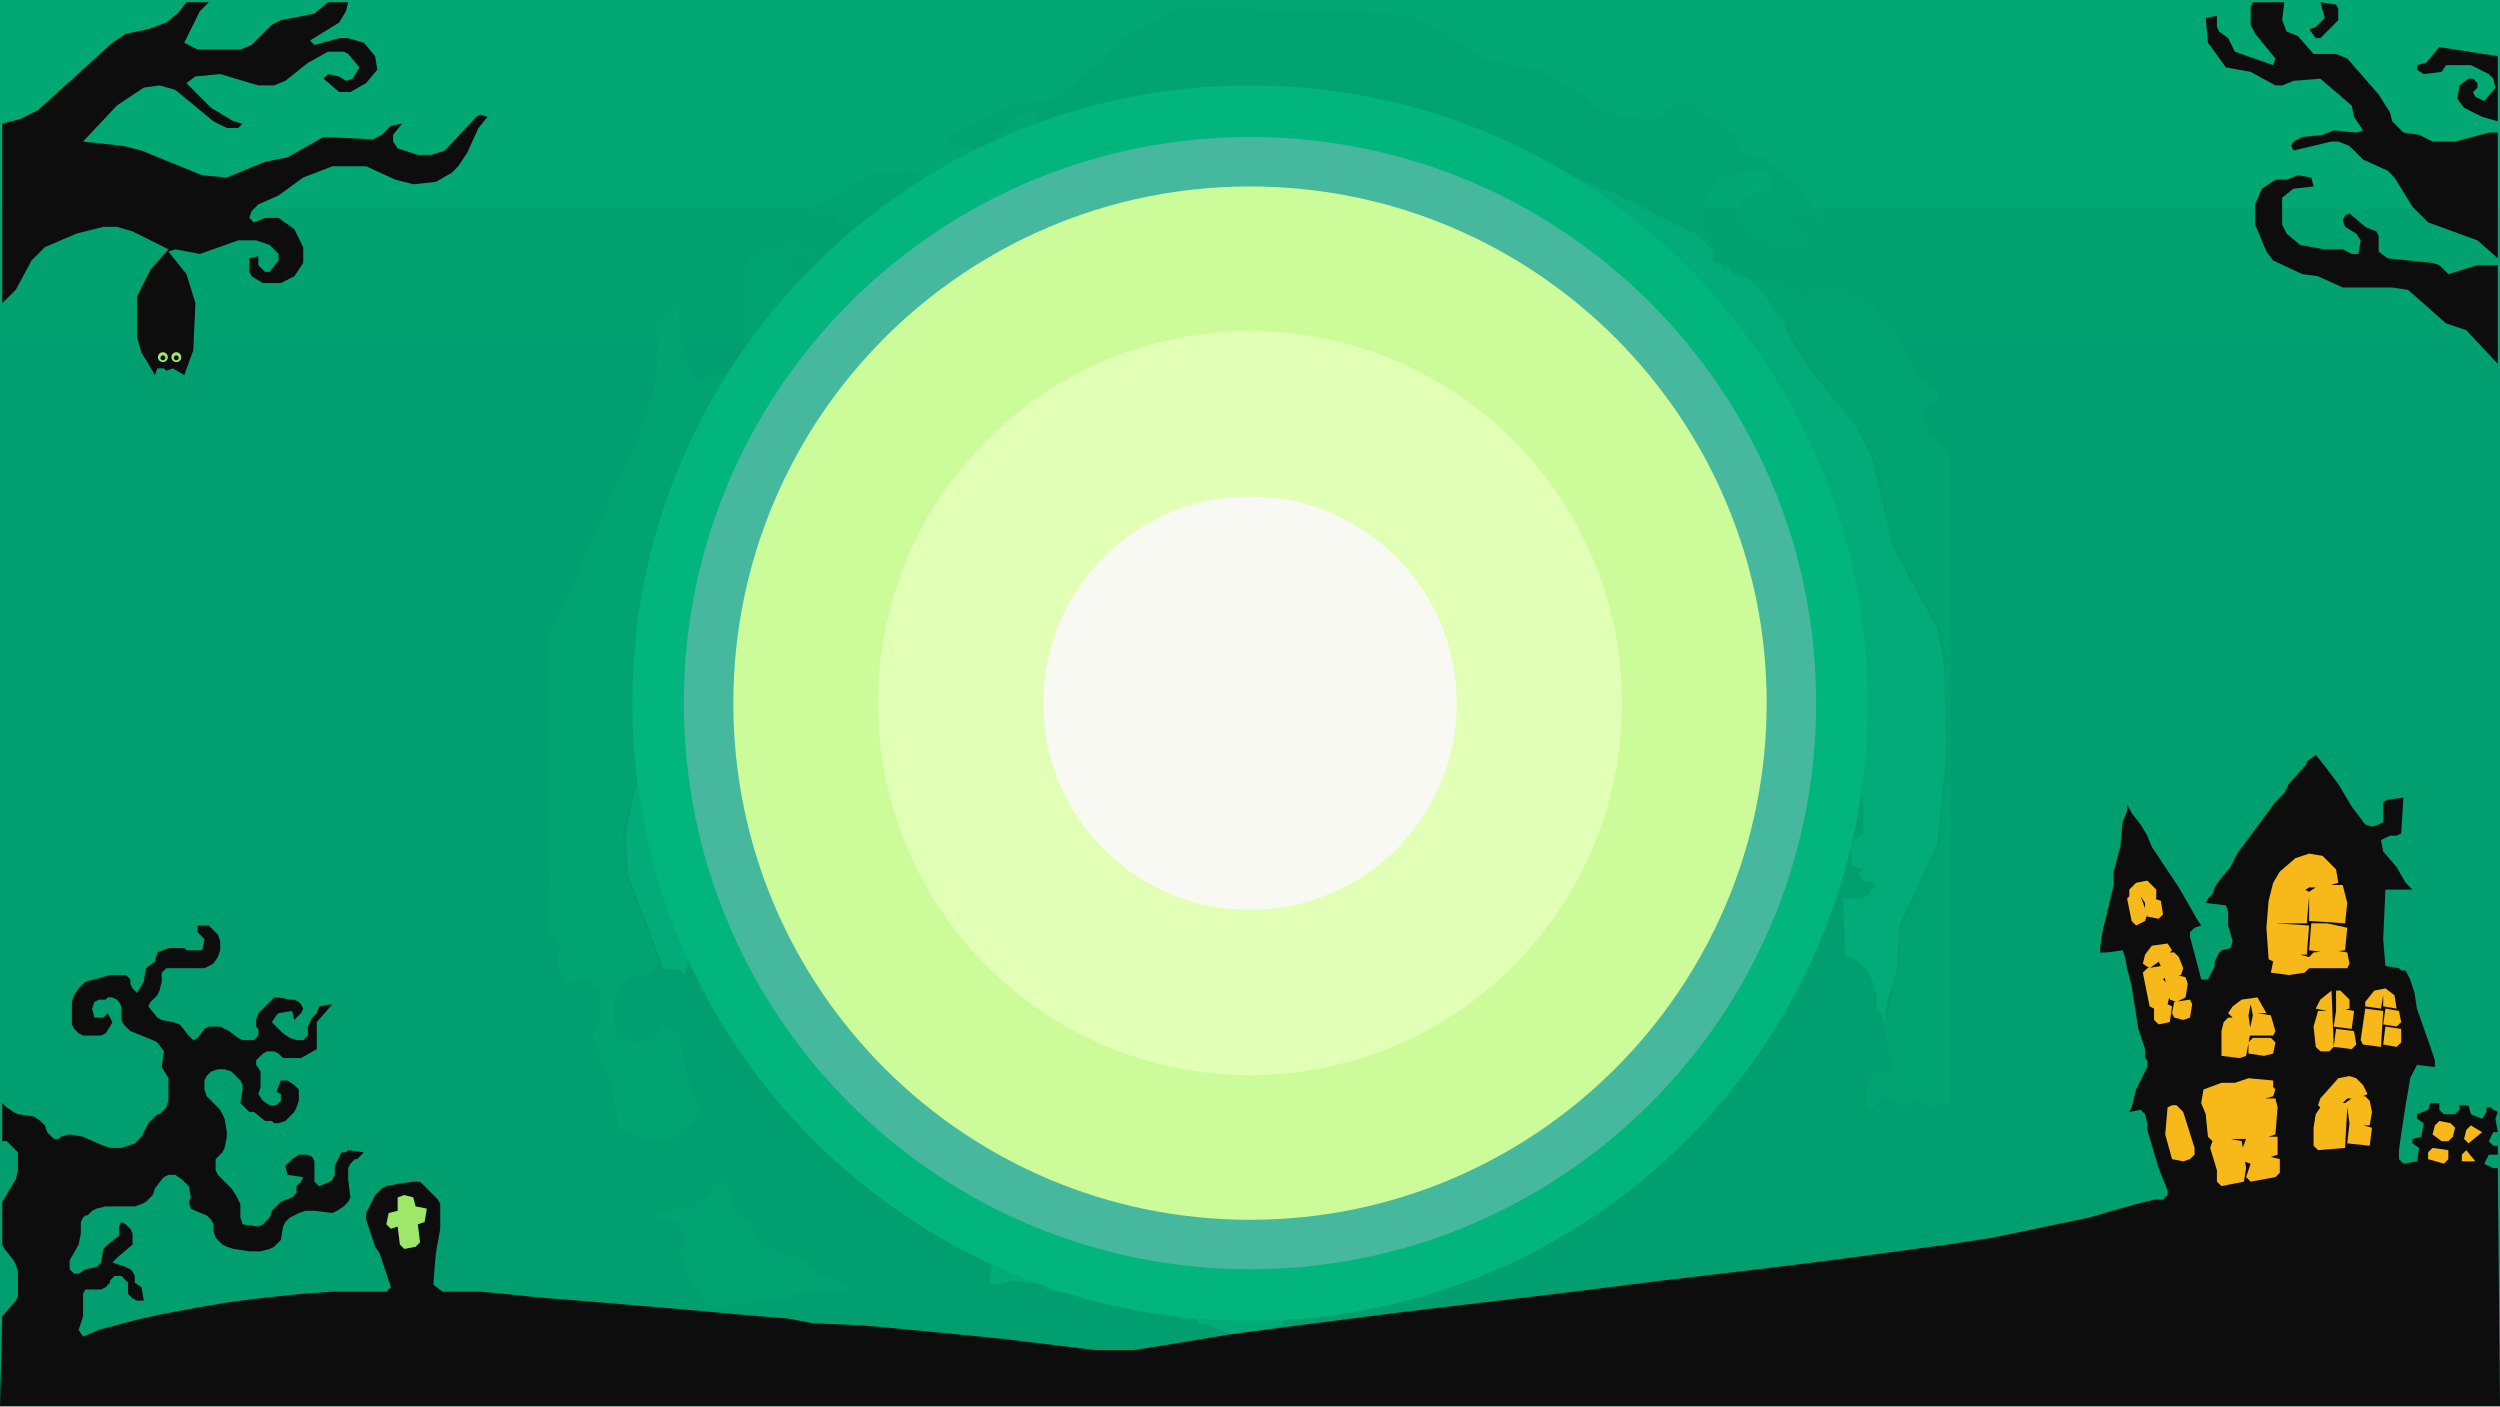
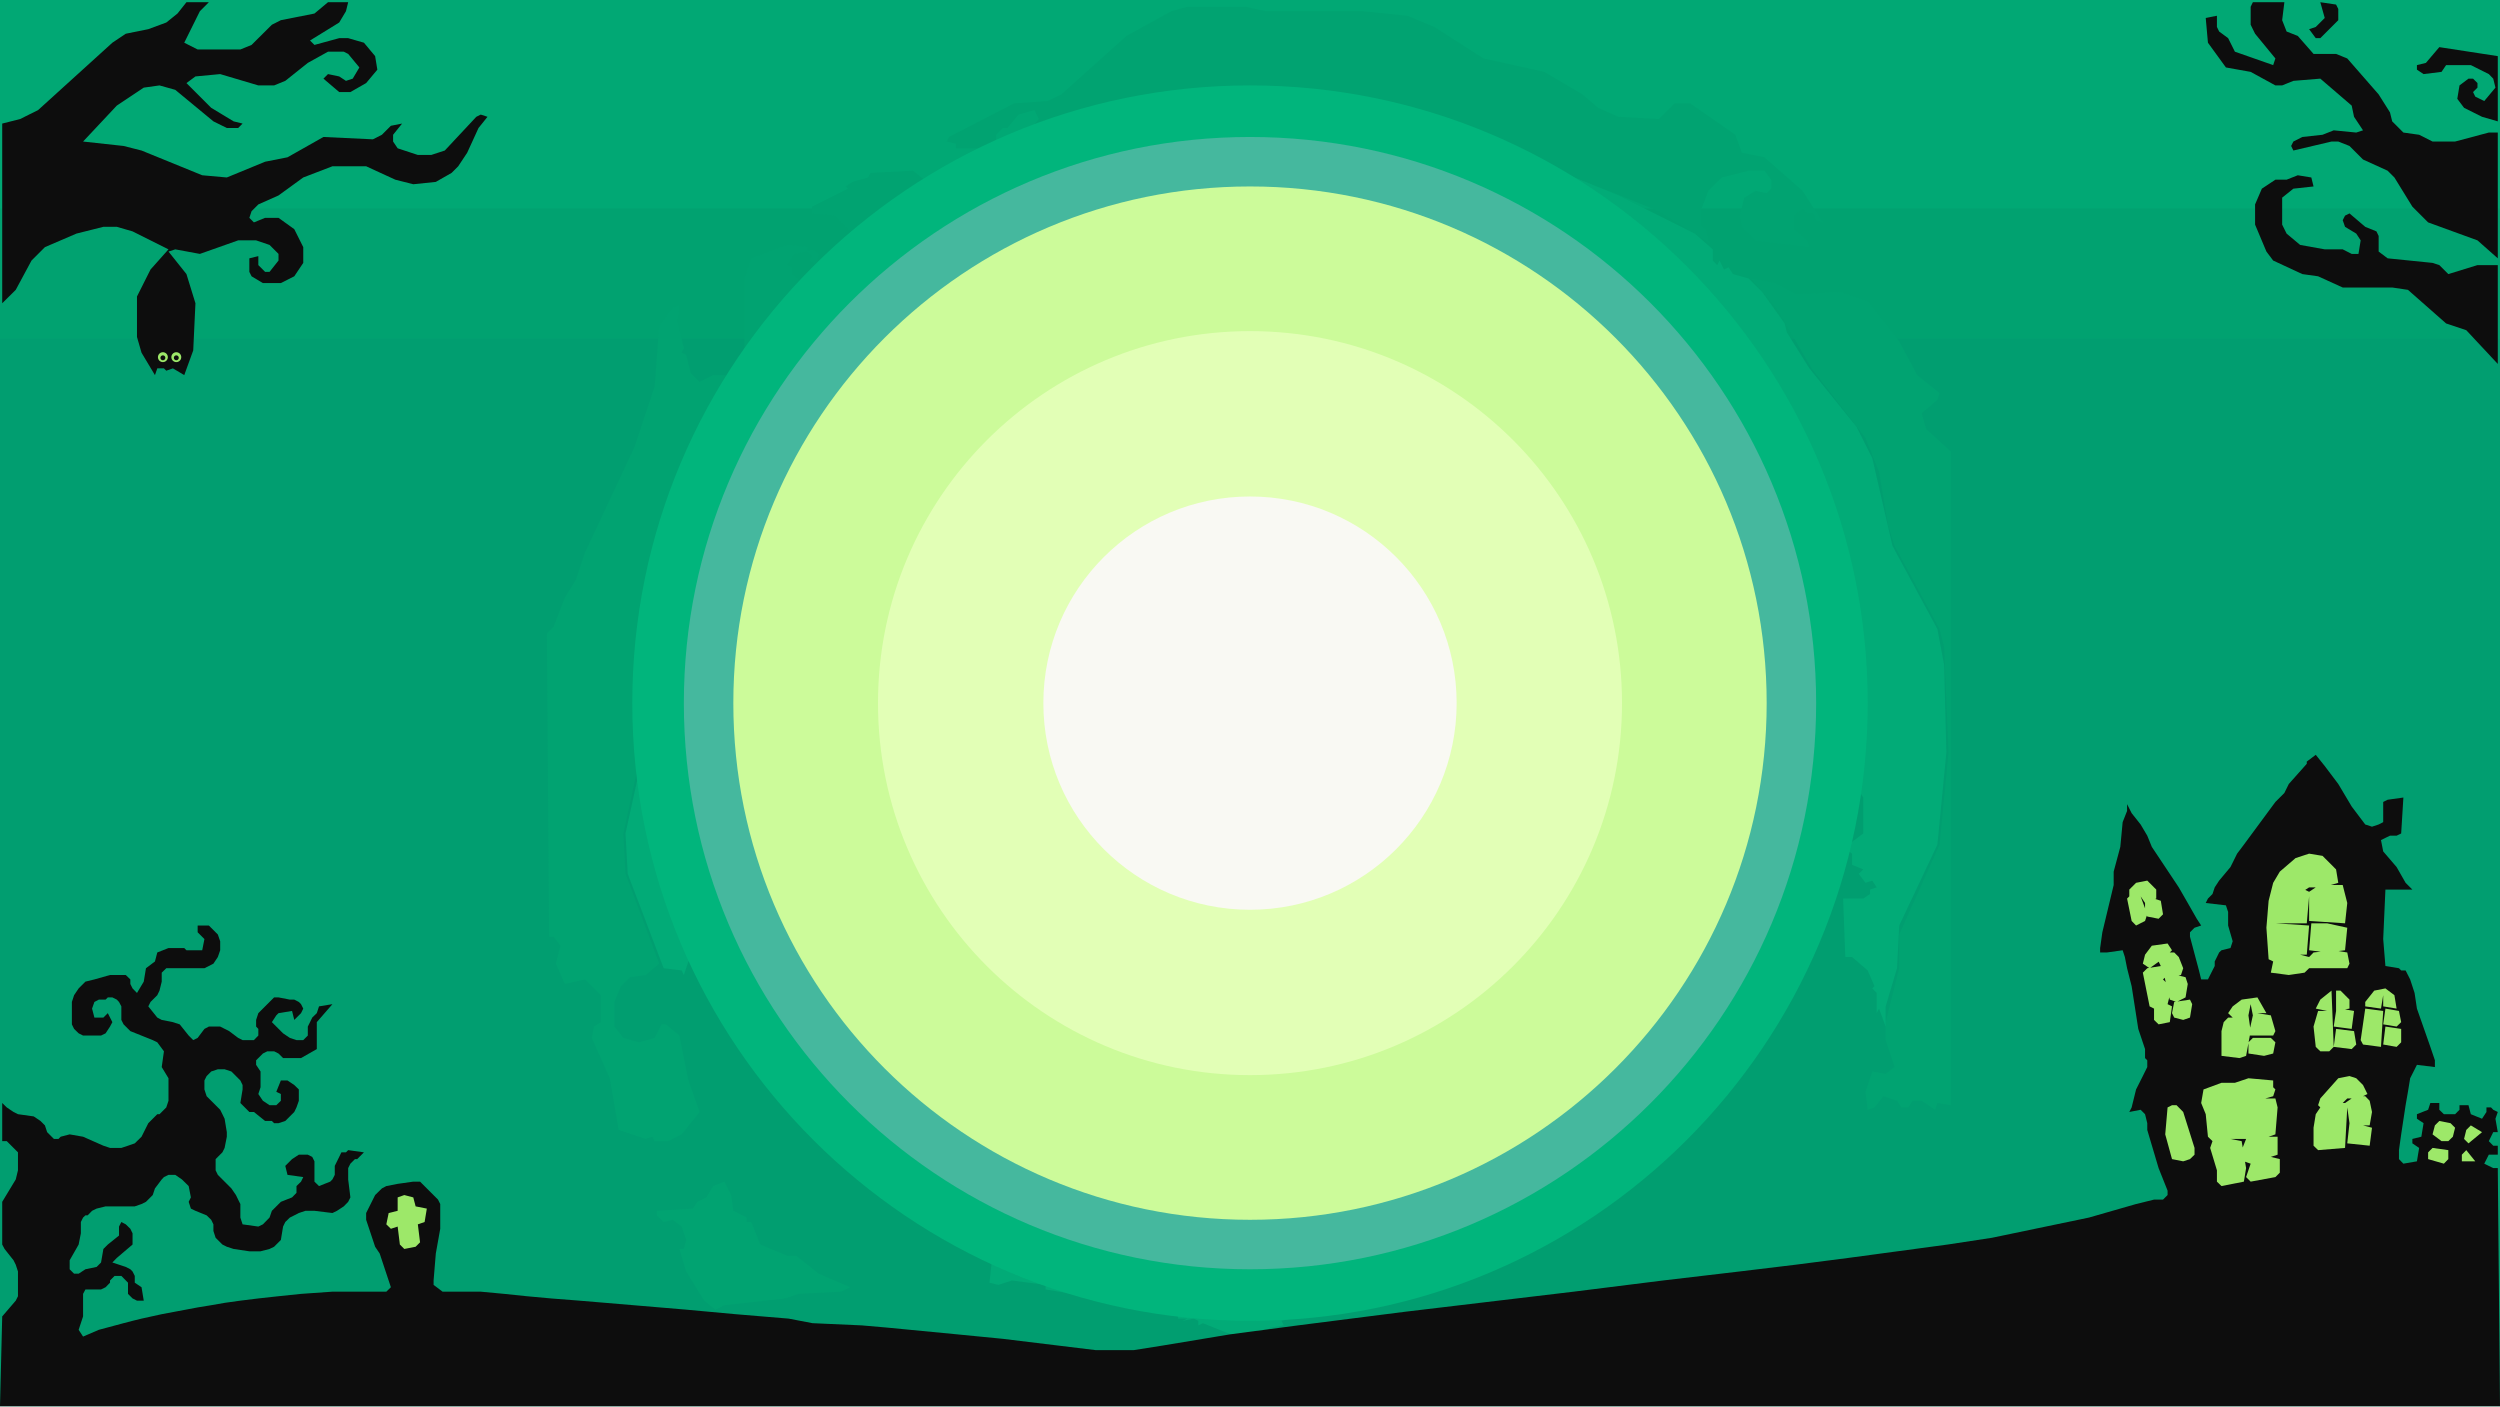
<svg xmlns="http://www.w3.org/2000/svg" viewBox="0 0 1920 1080" preserveAspectRatio="xMidYMid slice">
  <rect width="1920" height="1080" fill="#019E70" />
  <rect x="0" y="0" width="1920" height="260" fill="#01A371" opacity="0.8" />
  <rect x="0" y="0" width="1920" height="160" fill="#02AB77" opacity="0.6" />
  <path d="M 504.5,929.9 L 504.5,933.4 L 509.7,938.5 L 516.6,936.8 L 523.5,942.0 L 527.0,952.3 L 525.2,959.2 L 521.8,959.2 L 527.0,976.5 L 540.8,998.9 L 549.4,1005.8 L 556.3,1002.4 L 602.9,997.2 L 613.2,993.7 L 646.0,992.0 L 652.9,988.6 L 628.8,978.2 L 611.5,964.4 L 604.6,964.4 L 583.9,955.8 L 577.0,938.5 L 573.5,938.5 L 573.5,935.1 L 563.2,929.9 L 561.5,917.8 L 556.3,907.5 L 547.7,910.9 L 542.5,919.6 L 535.6,923.0 L 532.1,928.2 Z M 1344.7,213.9 L 1365.4,238.1 L 1391.3,282.9 L 1432.7,336.4 L 1443.1,362.3 L 1450.0,403.7 L 1455.1,419.2 L 1489.6,483.1 L 1493.1,496.9 L 1496.5,578.0 L 1489.6,648.7 L 1458.6,717.7 L 1458.6,743.6 L 1448.2,785.0 L 1448.2,798.8 L 1455.1,819.5 L 1448.2,824.7 L 1437.9,822.9 L 1432.7,838.5 L 1434.4,852.3 L 1439.6,850.5 L 1446.5,841.9 L 1456.9,845.4 L 1460.3,850.5 L 1465.5,850.5 L 1468.9,845.4 L 1475.8,845.4 L 1486.2,852.3 L 1487.9,847.1 L 1498.3,848.8 L 1498.3,346.8 L 1479.3,329.5 L 1475.8,317.4 L 1487.9,307.1 L 1489.6,301.9 L 1472.4,288.1 L 1458.6,262.2 L 1434.4,231.2 L 1413.7,224.3 L 1379.2,226.0 L 1363.7,217.4 Z M 1384.4,146.6 L 1355.1,120.8 L 1337.8,117.3 L 1332.7,103.5 L 1298.1,79.4 L 1286.1,79.4 L 1274.0,91.4 L 1242.9,89.7 L 1227.4,82.8 L 1215.3,72.5 L 1186.0,55.2 L 1139.4,44.9 L 1101.5,20.7 L 1080.8,12.1 L 1046.3,8.6 L 972.1,8.6 L 956.5,5.2 L 911.7,5.2 L 899.6,8.6 L 865.1,27.6 L 815.1,72.5 L 804.7,77.6 L 778.8,79.4 L 728.8,105.2 L 727.1,108.7 L 734.0,110.4 L 734.0,113.9 L 756.4,113.9 L 765.0,108.7 L 765.0,103.5 L 770.2,98.3 L 773.7,98.3 L 782.3,88.0 L 794.4,84.5 L 797.8,91.4 L 789.2,101.8 L 784.0,119.0 L 780.6,119.0 L 766.8,138.0 L 747.8,144.9 L 734.0,144.9 L 718.5,138.0 L 709.8,138.0 L 701.2,131.1 L 668.4,132.8 L 666.7,136.3 L 654.6,139.7 L 649.5,143.2 L 651.2,144.9 L 623.6,158.7 L 623.6,163.9 L 640.8,165.6 L 654.6,179.4 L 652.9,181.2 L 658.1,191.5 L 656.4,203.6 L 647.7,215.7 L 637.4,220.8 L 620.1,220.8 L 608.1,210.5 L 608.1,205.3 L 604.6,203.6 L 609.8,195.0 L 620.1,193.2 L 623.6,196.7 L 621.9,200.1 L 627.0,203.6 L 628.8,195.0 L 623.6,191.5 L 620.1,193.2 L 620.1,189.8 L 604.6,188.1 L 577.0,198.4 L 571.8,213.9 L 571.8,274.3 L 566.6,281.2 L 568.4,284.7 L 561.5,291.6 L 558.0,288.1 L 547.7,288.1 L 537.3,293.3 L 530.4,286.4 L 527.0,272.6 L 523.5,270.9 L 525.2,267.4 L 520.1,246.7 L 521.8,234.6 L 516.6,236.4 L 506.3,250.2 L 502.8,296.7 L 487.3,343.3 L 449.3,424.4 L 442.4,445.1 L 433.8,458.9 L 425.2,481.3 L 420.0,486.5 L 421.7,719.4 L 425.2,719.4 L 430.4,726.3 L 426.9,740.1 L 433.8,755.7 L 449.3,752.2 L 461.4,764.3 L 461.4,785.0 L 456.2,788.4 L 454.5,797.1 L 468.3,828.1 L 475.2,867.8 L 495.9,874.7 L 501.1,873.0 L 502.8,876.4 L 513.2,876.4 L 523.5,871.2 L 537.3,854.0 L 528.7,829.8 L 521.8,795.3 L 511.4,786.7 L 508.0,786.7 L 502.8,797.1 L 490.7,800.5 L 478.7,797.1 L 471.8,788.4 L 471.8,769.5 L 476.9,757.4 L 483.8,750.5 L 495.9,748.8 L 506.3,740.1 L 480.4,671.1 L 478.7,640.1 L 490.7,584.9 L 494.2,534.8 L 508.0,479.6 L 518.3,410.6 L 527.0,384.7 L 528.7,369.2 L 542.5,331.2 L 570.1,293.3 L 659.8,213.9 L 689.1,193.2 L 778.8,141.5 L 804.7,132.8 L 822.0,122.5 L 878.9,98.3 L 927.2,82.8 L 980.7,72.5 L 1015.2,74.2 L 1039.4,81.1 L 1077.3,98.3 L 1136.0,107.0 L 1155.0,112.1 L 1179.1,124.2 L 1274.0,162.2 L 1315.4,188.1 L 1311.9,184.6 L 1310.2,176.0 L 1306.8,174.2 L 1306.8,160.4 L 1311.9,146.6 L 1322.3,136.3 L 1343.0,131.1 L 1355.1,131.1 L 1360.3,138.0 L 1360.3,144.9 L 1356.8,148.4 L 1348.2,146.6 L 1339.6,151.8 L 1336.1,165.6 L 1337.8,174.2 L 1348.2,184.6 L 1389.6,189.8 L 1387.9,184.6 L 1377.5,176.0 L 1377.5,165.6 L 1384.4,160.4 L 1387.9,163.9 L 1393.0,163.9 L 1394.8,169.1 L 1399.9,170.8 Z" fill="#01A371" />
  <path d="M 1006.6,74.2 L 966.9,75.9 L 927.2,84.5 L 878.9,100.1 L 822.0,124.2 L 804.7,134.6 L 778.8,143.2 L 766.8,151.8 L 746.1,160.4 L 673.6,205.3 L 571.8,293.3 L 544.2,331.2 L 530.4,369.2 L 528.7,384.7 L 523.5,395.1 L 516.6,445.1 L 495.9,534.8 L 492.5,584.9 L 480.4,640.1 L 482.1,671.1 L 509.7,743.6 L 523.5,745.3 L 525.2,748.8 L 528.7,738.4 L 537.3,733.2 L 535.6,726.3 L 542.5,721.2 L 558.0,721.2 L 559.7,724.6 L 566.6,722.9 L 566.6,726.3 L 568.4,721.2 L 556.3,678.0 L 551.1,626.3 L 551.1,562.4 L 554.6,524.5 L 561.5,502.0 L 561.5,493.4 L 583.9,427.9 L 597.7,400.3 L 609.8,384.7 L 611.5,377.8 L 625.3,357.1 L 649.5,329.5 L 663.3,319.2 L 670.2,320.9 L 668.4,334.7 L 627.0,395.1 L 613.2,426.1 L 604.6,438.2 L 604.6,443.4 L 592.5,469.3 L 585.6,503.8 L 582.2,508.9 L 582.2,522.7 L 578.7,522.7 L 580.4,586.6 L 587.3,622.8 L 592.5,633.2 L 594.2,624.5 L 597.7,621.1 L 597.7,612.5 L 604.6,605.6 L 611.5,609.0 L 616.7,626.3 L 616.7,647.0 L 623.6,693.5 L 627.0,698.7 L 633.9,731.5 L 640.8,745.3 L 640.8,752.2 L 647.7,762.6 L 652.9,762.6 L 654.6,776.4 L 661.5,772.9 L 666.7,766.0 L 677.1,767.7 L 680.5,772.9 L 666.7,788.4 L 670.2,802.2 L 666.7,809.1 L 668.4,805.7 L 682.2,828.1 L 682.2,836.7 L 684.0,831.6 L 687.4,836.7 L 684.0,840.2 L 689.1,838.5 L 720.2,879.9 L 739.2,897.1 L 735.7,898.8 L 740.9,898.8 L 749.5,904.0 L 751.2,910.9 L 758.1,912.7 L 763.3,923.0 L 765.0,919.6 L 773.7,928.2 L 797.8,942.0 L 796.1,945.4 L 799.6,948.9 L 804.7,947.2 L 827.2,966.1 L 828.9,973.0 L 822.0,981.7 L 803.0,981.7 L 782.3,976.5 L 777.1,969.6 L 761.6,969.6 L 759.9,985.1 L 766.8,986.8 L 777.1,983.4 L 803.0,986.8 L 803.0,990.3 L 823.7,993.7 L 835.8,992.0 L 861.7,998.9 L 865.1,997.2 L 868.6,1000.6 L 887.5,1004.1 L 887.5,1007.5 L 892.7,1005.8 L 904.8,1009.3 L 904.8,1012.7 L 911.7,1012.7 L 908.2,1014.4 L 916.9,1012.7 L 920.3,1014.4 L 920.3,1017.9 L 923.8,1016.2 L 958.3,1030.0 L 968.6,1026.5 L 975.5,1019.6 L 985.9,1017.9 L 984.2,1014.4 L 998.0,1011.0 L 1001.4,1005.8 L 1037.6,990.3 L 1044.5,983.4 L 1054.9,981.7 L 1056.6,978.2 L 1060.1,979.9 L 1067.0,974.8 L 1068.7,976.5 L 1073.9,973.0 L 1073.9,969.6 L 1080.8,969.6 L 1099.7,962.7 L 1101.5,959.2 L 1113.5,957.5 L 1141.2,943.7 L 1144.6,945.4 L 1151.5,940.3 L 1155.0,942.0 L 1156.7,938.5 L 1172.2,936.8 L 1182.6,929.9 L 1199.8,928.2 L 1205.0,923.0 L 1210.2,924.7 L 1210.2,921.3 L 1213.6,923.0 L 1224.0,917.8 L 1225.7,912.7 L 1234.3,907.5 L 1236.0,904.0 L 1229.1,886.8 L 1229.1,874.7 L 1222.2,862.6 L 1224.0,857.4 L 1213.6,859.2 L 1210.2,855.7 L 1213.6,840.2 L 1218.8,835.0 L 1217.1,831.6 L 1220.5,819.5 L 1224.0,816.0 L 1224.0,809.1 L 1218.8,800.5 L 1218.8,790.2 L 1215.3,785.0 L 1217.1,776.4 L 1211.9,771.2 L 1211.9,760.8 L 1208.4,757.4 L 1208.4,738.4 L 1205.0,735.0 L 1189.5,735.0 L 1189.5,719.4 L 1192.9,714.2 L 1191.2,703.9 L 1194.6,703.9 L 1192.9,698.7 L 1198.1,684.9 L 1201.5,662.5 L 1199.8,655.6 L 1203.3,638.3 L 1208.4,628.0 L 1208.4,617.6 L 1213.6,612.5 L 1227.4,626.3 L 1225.7,629.7 L 1230.9,638.3 L 1232.6,636.6 L 1236.0,648.7 L 1242.9,655.6 L 1246.4,665.9 L 1260.2,683.2 L 1260.2,688.4 L 1265.4,691.8 L 1263.6,695.3 L 1268.8,695.3 L 1267.1,698.7 L 1274.0,703.9 L 1270.5,705.6 L 1275.7,707.3 L 1272.3,709.1 L 1272.3,716.0 L 1267.1,719.4 L 1268.8,728.1 L 1272.3,729.8 L 1272.3,741.9 L 1277.4,738.4 L 1280.9,729.8 L 1289.5,721.2 L 1286.1,703.9 L 1280.9,697.0 L 1270.5,695.3 L 1275.7,679.7 L 1280.9,676.3 L 1280.9,671.1 L 1284.3,671.1 L 1293.0,653.9 L 1299.9,648.7 L 1301.6,641.8 L 1317.1,624.5 L 1320.6,615.9 L 1325.8,614.2 L 1329.2,605.6 L 1334.4,602.1 L 1334.4,598.7 L 1349.9,579.7 L 1360.3,576.2 L 1367.2,579.7 L 1367.2,583.1 L 1370.6,584.9 L 1367.2,581.4 L 1367.2,552.1 L 1353.4,495.1 L 1355.1,488.2 L 1353.4,491.7 L 1346.5,469.3 L 1343.0,467.5 L 1337.8,441.7 L 1332.7,427.9 L 1329.2,426.1 L 1322.3,402.0 L 1315.4,391.6 L 1313.7,379.6 L 1308.5,377.8 L 1303.3,367.5 L 1287.8,351.9 L 1284.3,351.9 L 1274.0,345.0 L 1274.0,341.6 L 1261.9,336.4 L 1261.9,331.2 L 1258.5,333.0 L 1251.6,326.1 L 1236.0,317.4 L 1234.3,312.3 L 1220.5,301.9 L 1218.8,293.3 L 1224.0,288.1 L 1236.0,288.1 L 1251.6,293.3 L 1244.7,282.9 L 1237.8,279.5 L 1229.1,267.4 L 1222.2,267.4 L 1210.2,258.8 L 1192.9,251.9 L 1192.9,248.4 L 1184.3,248.4 L 1168.8,238.1 L 1153.2,234.6 L 1149.8,227.7 L 1142.9,229.5 L 1113.5,219.1 L 1111.8,213.9 L 1106.6,212.2 L 1108.4,217.4 L 1092.8,210.5 L 1068.7,207.0 L 1046.3,200.1 L 1013.5,196.7 L 1013.5,193.2 L 916.9,193.2 L 884.1,196.7 L 875.5,200.1 L 834.1,205.3 L 822.0,210.5 L 818.5,208.8 L 792.7,220.8 L 771.9,226.0 L 770.2,229.5 L 761.6,231.2 L 728.8,251.9 L 713.3,265.7 L 699.5,284.7 L 687.4,293.3 L 677.1,293.3 L 680.5,281.2 L 699.5,260.5 L 711.6,253.6 L 753.0,219.1 L 759.9,219.1 L 759.9,213.9 L 797.8,191.5 L 804.7,189.8 L 806.5,186.3 L 854.8,167.3 L 870.3,158.7 L 913.4,144.9 L 922.0,144.9 L 958.3,134.6 L 999.7,129.4 L 1039.4,131.1 L 1068.7,139.7 L 1087.7,150.1 L 1098.0,160.4 L 1096.3,165.6 L 1077.3,167.3 L 1025.6,153.5 L 963.5,153.5 L 939.3,158.7 L 930.7,163.9 L 934.1,165.6 L 930.7,167.3 L 958.3,170.8 L 987.6,167.3 L 1027.3,169.1 L 1020.4,170.8 L 1067.0,170.8 L 1115.3,181.2 L 1122.2,186.3 L 1125.6,184.6 L 1146.3,191.5 L 1149.8,195.0 L 1177.4,201.9 L 1170.5,193.2 L 1146.3,177.7 L 1151.5,170.8 L 1170.5,172.5 L 1194.6,184.6 L 1224.0,207.0 L 1248.1,220.8 L 1311.9,269.1 L 1343.0,301.9 L 1375.8,358.8 L 1375.8,364.0 L 1389.6,395.1 L 1394.8,419.2 L 1403.4,436.5 L 1406.8,455.5 L 1417.2,479.6 L 1424.1,510.7 L 1422.4,548.6 L 1413.7,560.7 L 1410.3,545.2 L 1405.1,536.5 L 1401.7,510.7 L 1398.2,508.9 L 1396.5,490.0 L 1379.2,455.5 L 1374.1,453.7 L 1386.1,495.1 L 1391.3,500.3 L 1396.5,522.7 L 1399.9,524.5 L 1399.9,538.3 L 1403.4,540.0 L 1401.7,557.3 L 1403.4,553.8 L 1405.1,578.0 L 1399.9,607.3 L 1401.7,610.7 L 1398.2,612.5 L 1398.2,617.6 L 1393.0,612.5 L 1394.8,615.9 L 1391.3,617.6 L 1394.8,619.4 L 1394.8,622.8 L 1398.2,619.4 L 1401.7,626.3 L 1405.1,626.3 L 1406.8,614.2 L 1412.0,607.3 L 1427.5,607.3 L 1431.0,612.5 L 1431.0,640.1 L 1417.2,650.4 L 1415.5,647.0 L 1417.2,652.1 L 1422.4,655.6 L 1422.4,664.2 L 1431.0,667.7 L 1427.5,671.1 L 1432.7,678.0 L 1437.9,676.3 L 1441.3,681.5 L 1436.2,683.2 L 1436.2,686.6 L 1431.0,690.1 L 1415.5,690.1 L 1417.2,735.0 L 1422.4,735.0 L 1434.4,745.3 L 1439.6,757.4 L 1437.9,759.1 L 1441.3,762.6 L 1441.3,778.1 L 1443.1,774.6 L 1448.2,788.4 L 1448.2,772.9 L 1456.9,743.6 L 1458.6,710.8 L 1487.9,648.7 L 1494.8,578.0 L 1493.1,510.7 L 1487.9,483.1 L 1453.4,419.2 L 1437.9,351.9 L 1425.8,327.8 L 1389.6,282.9 L 1372.3,255.3 L 1370.6,248.4 L 1353.4,224.3 L 1343.0,213.9 L 1330.9,210.5 L 1327.5,205.3 L 1324.0,207.0 L 1320.6,200.1 L 1318.8,203.6 L 1315.4,200.1 L 1315.4,191.5 L 1301.6,179.4 L 1242.9,150.1 L 1144.6,110.4 L 1077.3,100.1 L 1039.4,82.8 Z" fill="#02AB77" />
  <circle cx="960.0" cy="540.0" r="474.4" fill="#01B57C" />
  <circle cx="960.0" cy="540.0" r="434.8" fill="#45B89E" />
  <circle cx="960.0" cy="540.0" r="396.8" fill="#CCFB9A" />
  <circle cx="960.0" cy="540.0" r="285.7" fill="#E2FFB6" />
  <circle cx="960.0" cy="540.0" r="158.7" fill="#F9F9F3" />
  <path d="M 1771.6,584.9 L 1771.6,586.6 L 1757.8,602.1 L 1754.4,609.0 L 1747.5,615.9 L 1723.3,648.7 L 1718.1,655.6 L 1713.0,665.9 L 1704.3,676.3 L 1700.9,681.5 L 1699.2,686.6 L 1695.7,690.1 L 1694.0,693.5 L 1709.5,695.3 L 1711.2,700.4 L 1711.2,710.8 L 1714.7,722.9 L 1713.0,728.1 L 1706.1,729.8 L 1704.3,731.5 L 1702.6,735.0 L 1700.9,738.4 L 1700.9,741.9 L 1697.4,748.8 L 1695.7,752.2 L 1690.5,752.2 L 1688.8,745.3 L 1681.9,719.4 L 1681.9,716.0 L 1685.4,712.5 L 1690.5,710.8 L 1687.1,705.6 L 1680.2,693.5 L 1673.3,681.5 L 1652.6,650.4 L 1649.1,641.8 L 1644.0,633.2 L 1637.1,624.5 L 1633.6,617.6 L 1633.6,622.8 L 1630.2,631.4 L 1628.4,650.4 L 1623.3,669.4 L 1623.3,679.7 L 1614.6,716.0 L 1612.9,728.1 L 1612.9,731.5 L 1618.1,731.5 L 1630.2,729.8 L 1631.9,735.0 L 1633.6,743.6 L 1637.1,757.4 L 1642.2,790.2 L 1647.4,805.7 L 1647.4,812.6 L 1649.1,814.3 L 1649.1,819.5 L 1645.7,826.4 L 1640.5,836.7 L 1637.1,850.5 L 1635.3,854.0 L 1644.0,852.3 L 1647.4,855.7 L 1649.1,862.6 L 1649.1,867.8 L 1657.8,897.1 L 1664.7,914.4 L 1664.7,917.8 L 1661.2,921.3 L 1654.3,921.3 L 1647.4,923.0 L 1640.5,924.7 L 1604.3,935.1 L 1529.9,950.6 L 1495.8,955.8 L 1419.4,966.1 L 1379.0,971.3 L 1335.9,976.5 L 1277.3,983.4 L 1208.6,992.0 L 1078.5,1007.5 L 996.8,1017.9 L 944.6,1024.8 L 892.8,1033.4 L 870.7,1036.9 L 841.5,1036.9 L 770.0,1028.2 L 735.3,1024.8 L 681.4,1019.6 L 661.9,1017.9 L 624.0,1016.2 L 605.7,1012.7 L 564.9,1009.3 L 526.9,1005.8 L 506.7,1004.1 L 465.2,1000.6 L 444.9,998.9 L 423.2,997.2 L 404.6,995.5 L 387.3,993.7 L 369.2,992.0 L 339.9,992.0 L 333.0,986.8 L 333.0,983.4 L 334.7,962.7 L 338.1,943.7 L 338.1,924.7 L 336.4,921.3 L 322.6,907.5 L 317.4,907.5 L 305.4,909.2 L 296.7,910.9 L 293.3,912.7 L 288.1,917.8 L 281.2,931.6 L 281.2,936.8 L 288.1,957.5 L 291.6,962.7 L 300.2,988.6 L 296.7,992.0 L 255.3,992.0 L 231.2,993.7 L 213.9,995.5 L 198.4,997.2 L 184.6,998.9 L 172.5,1000.6 L 162.2,1002.4 L 151.8,1004.1 L 124.2,1009.3 L 108.7,1012.7 L 101.8,1014.4 L 94.9,1016.2 L 75.9,1021.3 L 63.8,1026.5 L 60.4,1021.3 L 63.8,1011.0 L 63.8,993.7 L 65.6,990.3 L 77.6,990.3 L 81.1,988.6 L 84.5,985.1 L 84.5,983.4 L 88.0,979.9 L 93.2,979.9 L 98.3,985.1 L 98.3,993.7 L 101.8,997.2 L 105.2,998.9 L 110.4,998.9 L 108.7,988.6 L 103.5,985.1 L 103.5,979.9 L 101.8,976.5 L 100.1,974.8 L 96.6,973.0 L 86.3,969.6 L 89.7,966.1 L 101.8,955.8 L 101.8,947.2 L 100.1,943.7 L 96.6,940.3 L 93.2,938.5 L 91.4,942.0 L 91.4,948.9 L 82.8,955.8 L 79.4,959.2 L 77.6,969.6 L 74.2,973.0 L 65.6,974.8 L 60.4,978.2 L 56.9,978.2 L 53.5,974.8 L 53.5,967.9 L 60.4,955.8 L 62.1,947.2 L 62.1,938.5 L 63.8,935.1 L 65.6,933.4 L 67.3,933.4 L 70.7,929.9 L 74.2,928.2 L 81.1,926.5 L 103.5,926.5 L 108.7,924.7 L 112.1,923.0 L 117.3,917.8 L 119.0,912.7 L 124.2,905.8 L 125.9,904.0 L 129.4,902.3 L 134.6,902.3 L 139.7,905.8 L 144.9,910.9 L 146.6,919.6 L 144.9,923.0 L 146.6,928.2 L 150.1,929.9 L 158.7,933.4 L 162.2,936.8 L 163.9,940.3 L 163.9,945.4 L 165.6,950.6 L 170.8,955.8 L 174.2,957.5 L 179.4,959.2 L 191.5,961.0 L 195.0,961.0 L 200.1,961.0 L 207.0,959.2 L 210.5,957.5 L 215.7,952.3 L 217.4,942.0 L 219.1,938.5 L 222.6,935.1 L 226.0,933.4 L 229.5,931.6 L 234.6,929.9 L 241.5,929.9 L 255.3,931.6 L 258.8,929.9 L 264.0,926.5 L 267.4,923.0 L 269.1,919.6 L 267.4,905.8 L 267.4,897.1 L 269.1,893.7 L 272.6,890.2 L 274.3,890.2 L 279.5,885.0 L 267.4,883.3 L 265.7,885.0 L 262.2,885.0 L 260.5,888.5 L 257.1,895.4 L 257.1,902.3 L 255.3,905.8 L 253.6,907.5 L 245.0,910.9 L 241.5,907.5 L 241.5,891.9 L 239.8,888.5 L 236.4,886.8 L 229.5,886.8 L 224.3,890.2 L 219.1,895.4 L 220.8,902.3 L 232.9,904.0 L 231.2,907.5 L 227.7,910.9 L 227.7,916.1 L 224.3,919.6 L 215.7,923.0 L 208.8,929.9 L 207.0,935.1 L 201.9,940.3 L 198.4,942.0 L 186.3,940.3 L 184.6,935.1 L 184.6,924.7 L 182.9,921.3 L 181.2,917.8 L 177.7,912.7 L 167.3,902.3 L 165.6,898.8 L 165.6,890.2 L 170.8,885.0 L 172.5,881.6 L 174.2,873.0 L 174.2,869.5 L 172.5,859.2 L 170.8,855.7 L 169.1,852.3 L 158.7,841.9 L 157.0,836.7 L 157.0,829.8 L 158.7,826.4 L 162.2,822.9 L 167.3,821.2 L 172.5,821.2 L 177.7,822.9 L 184.6,829.8 L 186.3,833.3 L 186.3,836.7 L 184.6,847.1 L 191.5,854.0 L 195.0,854.0 L 203.6,860.9 L 208.8,860.9 L 210.5,862.6 L 213.9,862.6 L 219.1,860.9 L 226.0,854.0 L 227.7,850.5 L 229.5,845.4 L 229.5,836.7 L 226.0,833.3 L 220.8,829.8 L 215.7,829.8 L 212.2,838.5 L 215.7,840.2 L 215.7,845.4 L 212.2,848.8 L 207.0,848.8 L 201.9,845.4 L 198.4,840.2 L 200.1,835.0 L 200.1,822.9 L 196.7,817.8 L 196.7,814.3 L 201.9,809.1 L 205.3,807.4 L 210.5,807.4 L 213.9,809.1 L 217.4,812.6 L 227.7,812.6 L 231.2,812.6 L 243.3,805.7 L 243.3,785.0 L 255.3,771.2 L 245.0,772.9 L 243.3,778.1 L 239.8,781.5 L 238.1,785.0 L 236.4,788.4 L 236.4,795.3 L 232.9,798.8 L 227.7,798.8 L 222.6,797.1 L 217.4,793.6 L 208.8,785.0 L 212.2,779.8 L 213.9,778.1 L 224.3,776.4 L 226.0,783.3 L 231.2,778.1 L 232.9,774.6 L 231.2,771.2 L 229.5,769.5 L 226.0,767.7 L 222.6,767.7 L 213.9,766.0 L 210.5,766.0 L 198.4,778.1 L 196.7,783.3 L 196.7,788.4 L 198.4,790.2 L 198.4,795.3 L 195.0,798.8 L 186.3,798.8 L 182.9,797.1 L 176.0,791.9 L 169.1,788.4 L 160.4,788.4 L 157.0,790.2 L 151.8,797.1 L 148.4,798.8 L 144.9,795.3 L 138.0,786.7 L 132.8,785.0 L 124.2,783.3 L 120.8,781.5 L 113.9,772.9 L 115.6,769.5 L 120.8,764.3 L 122.5,760.8 L 124.2,753.9 L 124.2,747.0 L 127.7,743.6 L 157.0,743.6 L 163.9,740.1 L 167.3,735.0 L 169.1,729.8 L 169.1,722.9 L 167.3,717.7 L 160.4,710.8 L 151.8,710.8 L 151.8,716.0 L 157.0,721.2 L 155.3,729.8 L 143.2,729.8 L 141.5,728.1 L 129.4,728.1 L 120.8,731.5 L 119.0,738.4 L 112.1,743.6 L 110.4,753.9 L 105.2,762.6 L 101.8,759.1 L 100.1,755.7 L 100.1,752.2 L 96.6,748.8 L 84.5,748.8 L 72.5,752.2 L 65.6,753.9 L 60.4,759.1 L 56.9,764.3 L 55.2,769.5 L 55.2,786.7 L 56.9,790.2 L 60.4,793.6 L 63.8,795.3 L 77.6,795.3 L 81.1,793.6 L 84.5,788.4 L 86.3,785.0 L 82.8,778.1 L 79.4,781.5 L 72.5,781.5 L 70.7,774.6 L 72.5,769.5 L 75.9,767.7 L 81.1,767.7 L 82.8,766.0 L 86.3,766.0 L 89.7,767.7 L 91.4,769.5 L 93.2,772.9 L 93.2,783.3 L 94.9,786.7 L 100.1,791.9 L 117.3,798.8 L 120.8,800.5 L 125.9,807.4 L 124.2,819.5 L 129.4,828.1 L 129.4,845.4 L 127.7,850.5 L 122.5,855.7 L 120.8,855.7 L 113.9,862.6 L 108.7,873.0 L 103.5,878.1 L 98.3,879.9 L 93.2,881.6 L 84.5,881.6 L 79.4,879.9 L 63.8,873.0 L 53.5,871.2 L 46.6,873.0 L 44.9,874.7 L 41.4,874.7 L 36.2,869.5 L 34.5,864.3 L 31.1,860.9 L 25.9,857.4 L 13.8,855.7 L 10.4,854.0 L 5.2,850.5 L 1.7,847.1 L 1.7,876.4 L 5.2,876.4 L 13.8,885.0 L 13.8,898.8 L 12.1,905.8 L 1.7,923.0 L 1.7,955.8 L 3.5,959.2 L 10.4,967.9 L 12.1,971.3 L 13.8,976.5 L 13.8,995.5 L 12.1,998.9 L 1.7,1011.0 L 0.0,1080.0 L 1920.0,1080.0 L 1918.3,897.1 L 1914.8,897.1 L 1907.9,893.7 L 1911.4,886.8 L 1918.3,886.8 L 1918.3,879.9 L 1914.8,879.9 L 1911.4,876.4 L 1914.8,869.5 L 1918.3,869.5 L 1916.5,859.2 L 1918.3,854.0 L 1914.8,852.3 L 1913.1,850.5 L 1909.6,850.5 L 1909.6,854.0 L 1906.2,859.2 L 1897.6,855.7 L 1895.8,848.8 L 1888.9,848.8 L 1888.9,852.3 L 1885.5,855.7 L 1876.9,855.7 L 1873.4,852.3 L 1873.4,847.1 L 1866.5,847.1 L 1864.8,852.3 L 1856.2,855.7 L 1856.2,859.2 L 1861.3,862.6 L 1859.6,873.0 L 1852.7,874.7 L 1852.7,878.1 L 1857.9,881.6 L 1856.2,891.9 L 1845.8,893.7 L 1842.4,890.2 L 1842.4,883.3 L 1844.1,871.2 L 1847.5,848.8 L 1849.3,838.5 L 1851.0,828.1 L 1856.2,817.8 L 1870.0,819.5 L 1870.0,814.3 L 1866.5,804.0 L 1856.2,774.6 L 1854.4,762.6 L 1852.7,757.4 L 1851.0,752.2 L 1847.5,745.3 L 1844.1,745.3 L 1842.4,743.6 L 1832.0,741.9 L 1830.3,721.2 L 1832.0,683.2 L 1852.7,683.2 L 1847.5,678.0 L 1840.6,665.9 L 1830.3,653.9 L 1828.6,645.2 L 1832.0,643.5 L 1835.5,641.8 L 1840.6,641.8 L 1844.1,640.1 L 1845.8,612.5 L 1833.7,614.2 L 1830.3,615.9 L 1830.3,621.1 L 1830.3,631.4 L 1826.8,633.2 L 1821.7,634.9 L 1816.5,633.2 L 1811.3,626.3 L 1806.1,619.4 L 1795.8,602.1 L 1785.4,588.3 L 1778.5,579.7 Z" fill="#0D0D0D" />
  <path d="M 374.4,89.7 L 369.2,88.0 L 365.8,89.7 L 341.6,115.6 L 331.2,119.0 L 320.9,119.0 L 305.4,113.9 L 301.9,108.7 L 301.9,103.5 L 308.8,94.9 L 300.2,96.6 L 293.3,103.5 L 286.4,107.0 L 248.4,105.2 L 220.8,120.8 L 203.6,124.2 L 174.2,136.3 L 155.3,134.6 L 108.7,115.6 L 94.9,112.1 L 63.8,108.7 L 89.7,81.1 L 110.4,67.3 L 122.5,65.6 L 134.6,69.0 L 163.9,93.2 L 174.2,98.3 L 182.9,98.3 L 186.3,94.9 L 179.4,93.2 L 162.2,82.8 L 143.2,63.8 L 150.1,58.7 L 169.1,56.9 L 198.4,65.6 L 210.5,65.6 L 219.1,62.1 L 236.4,48.3 L 251.9,39.7 L 264.0,39.7 L 267.4,41.4 L 276.0,51.8 L 270.9,60.4 L 265.7,62.1 L 260.5,58.7 L 251.9,56.9 L 248.4,60.4 L 260.5,70.7 L 269.1,70.7 L 281.2,63.8 L 289.8,53.5 L 288.1,43.1 L 279.5,32.8 L 267.4,29.3 L 260.5,29.3 L 241.5,34.5 L 238.1,31.1 L 260.5,17.3 L 265.7,8.6 L 267.4,1.7 L 251.9,1.7 L 241.5,10.4 L 215.7,15.5 L 208.8,19.0 L 193.2,34.5 L 184.6,38.0 L 151.8,38.0 L 141.5,32.8 L 153.5,8.6 L 160.4,1.7 L 143.2,1.7 L 136.3,10.4 L 127.7,17.3 L 113.9,22.4 L 96.6,25.9 L 86.3,32.8 L 29.3,84.5 L 15.5,91.4 L 1.7,94.9 L 1.7,232.9 L 12.1,222.6 L 24.2,200.1 L 34.5,189.8 L 58.7,179.4 L 79.4,174.2 L 89.7,174.2 L 101.8,177.7 L 129.4,191.5 L 115.6,207.0 L 105.2,227.7 L 105.2,258.8 L 108.7,270.9 L 119.0,288.1 L 120.8,282.9 L 125.9,282.9 L 127.7,284.7 L 132.8,282.9 L 141.5,288.1 L 148.4,269.1 L 150.1,232.9 L 143.2,210.5 L 129.4,193.2 L 134.6,191.5 L 153.5,195.0 L 182.9,184.6 L 196.7,184.6 L 207.0,188.1 L 213.9,195.0 L 213.9,200.1 L 207.0,208.8 L 203.6,208.8 L 198.4,203.6 L 198.4,196.7 L 191.5,198.4 L 191.5,208.8 L 193.2,212.2 L 201.9,217.4 L 215.7,217.4 L 226.0,212.2 L 232.9,201.9 L 232.9,189.8 L 226.0,176.0 L 213.9,167.3 L 203.6,167.3 L 195.0,170.8 L 191.5,167.3 L 193.2,162.2 L 198.4,157.0 L 213.9,150.1 L 232.9,136.3 L 255.3,127.7 L 281.2,127.7 L 303.6,138.0 L 317.4,141.5 L 334.7,139.7 L 346.8,132.8 L 351.9,127.7 L 358.8,117.3 L 367.5,98.3 Z" fill="#0D0D0D" />
  <path d="M 1694.0,13.8 L 1695.7,32.8 L 1709.5,51.8 L 1728.5,55.2 L 1747.5,65.6 L 1752.7,65.6 L 1761.3,62.1 L 1782.0,60.4 L 1806.1,81.1 L 1807.9,89.7 L 1814.8,100.1 L 1809.6,101.8 L 1792.3,100.1 L 1783.7,103.5 L 1768.2,105.2 L 1761.3,108.7 L 1759.6,112.1 L 1761.3,115.6 L 1790.6,108.7 L 1795.8,108.7 L 1804.4,112.1 L 1814.8,122.5 L 1833.7,131.1 L 1838.9,136.3 L 1852.7,158.7 L 1864.8,170.8 L 1902.7,184.6 L 1918.3,198.4 L 1918.3,101.8 L 1911.4,101.8 L 1885.5,108.7 L 1868.2,108.7 L 1857.9,103.5 L 1845.8,101.8 L 1837.2,93.2 L 1835.5,86.3 L 1826.8,72.5 L 1802.7,44.9 L 1794.1,41.4 L 1776.8,41.4 L 1764.7,27.6 L 1756.1,24.2 L 1752.7,15.5 L 1754.4,1.7 L 1730.2,1.7 L 1728.5,5.2 L 1728.5,19.0 L 1731.9,25.9 L 1747.5,44.9 L 1745.8,50.0 L 1716.4,39.7 L 1711.2,29.3 L 1704.3,24.2 L 1702.6,20.7 L 1702.6,12.1 Z M 1737.1,144.9 L 1731.9,157.0 L 1731.9,172.5 L 1740.6,193.2 L 1745.8,200.1 L 1768.2,210.5 L 1780.3,212.2 L 1799.2,220.8 L 1837.2,220.8 L 1849.3,222.6 L 1878.6,248.4 L 1894.1,253.6 L 1918.3,279.5 L 1918.3,203.6 L 1902.7,203.6 L 1880.3,210.5 L 1873.4,203.6 L 1868.2,201.9 L 1833.7,198.4 L 1826.8,193.2 L 1826.8,181.2 L 1825.1,177.7 L 1816.5,174.2 L 1804.4,163.9 L 1801.0,165.6 L 1799.2,169.1 L 1801.0,174.2 L 1809.6,179.4 L 1813.0,184.6 L 1811.3,195.0 L 1806.1,195.0 L 1799.2,191.5 L 1785.4,191.5 L 1766.5,188.1 L 1756.1,179.4 L 1752.7,172.5 L 1752.7,151.8 L 1761.3,144.9 L 1776.8,143.2 L 1775.1,136.3 L 1764.7,134.6 L 1756.1,138.0 L 1747.5,138.0 Z M 1856.2,50.0 L 1856.2,53.5 L 1861.3,56.9 L 1875.1,55.2 L 1878.6,50.0 L 1897.6,50.0 L 1911.4,56.9 L 1914.8,60.4 L 1916.5,67.3 L 1907.9,77.6 L 1901.0,74.2 L 1899.3,70.7 L 1902.7,67.3 L 1902.7,63.8 L 1899.3,60.4 L 1895.8,60.4 L 1888.9,65.6 L 1887.2,75.9 L 1892.4,82.8 L 1906.2,89.7 L 1918.3,93.2 L 1918.3,43.1 L 1873.4,36.2 L 1863.1,48.3 Z M 1794.1,3.5 L 1782.0,1.7 L 1785.4,13.8 L 1778.5,20.7 L 1773.4,22.4 L 1778.5,29.3 L 1782.0,29.3 L 1795.8,15.5 L 1795.8,6.9 Z" fill="#0D0D0D" />
-   <path d="M 1890.7,886.8 L 1894.1,883.3 L 1901.0,891.9 L 1890.7,891.9 Z M 1864.8,885.0 L 1868.2,881.6 L 1880.3,883.3 L 1880.3,890.2 L 1876.9,893.7 L 1864.8,890.2 Z M 1897.6,864.3 L 1906.2,869.5 L 1895.8,878.1 L 1892.4,874.7 L 1894.1,867.8 Z M 1873.4,860.9 L 1882.0,862.6 L 1885.5,866.1 L 1883.8,873.0 L 1880.3,876.4 L 1875.1,876.4 L 1868.2,871.2 L 1870.0,864.3 Z M 1668.1,848.8 L 1671.6,848.8 L 1676.7,854.0 L 1685.4,881.6 L 1685.4,886.8 L 1681.9,890.2 L 1676.7,891.9 L 1668.1,890.2 L 1662.9,871.2 L 1664.7,850.5 Z M 1745.8,829.8 L 1745.8,835.0 L 1747.5,836.7 L 1745.8,841.9 L 1721.6,848.8 L 1737.1,843.6 L 1747.5,843.6 L 1749.2,850.5 L 1747.5,871.2 L 1742.3,873.0 L 1728.5,873.0 L 1749.2,873.0 L 1749.2,886.8 L 1744.0,888.5 L 1750.9,890.2 L 1750.9,900.6 L 1747.5,904.0 L 1728.5,907.5 L 1725.0,904.0 L 1728.5,893.7 L 1723.3,891.9 L 1721.6,883.3 L 1725.0,874.7 L 1713.0,874.7 L 1721.6,876.4 L 1725.0,897.1 L 1723.3,907.5 L 1706.1,910.9 L 1702.6,907.5 L 1702.6,898.8 L 1697.4,881.6 L 1699.2,876.4 L 1695.7,873.0 L 1694.0,855.7 L 1690.5,847.1 L 1692.3,836.7 L 1706.1,831.6 L 1716.4,831.6 L 1726.8,828.1 Z M 1809.6,828.1 L 1814.8,833.3 L 1818.2,840.2 L 1811.3,843.6 L 1802.7,843.6 L 1799.2,847.1 L 1795.8,847.1 L 1801.0,847.1 L 1806.1,843.6 L 1811.3,843.6 L 1813.0,841.9 L 1816.5,841.9 L 1819.9,845.4 L 1821.7,854.0 L 1819.9,864.3 L 1814.8,864.3 L 1821.7,866.1 L 1819.9,879.9 L 1802.7,878.1 L 1804.4,862.6 L 1802.7,850.5 L 1801.0,881.6 L 1780.3,883.3 L 1776.8,879.9 L 1776.8,866.1 L 1778.5,855.7 L 1782.0,850.5 L 1780.3,848.8 L 1782.0,843.6 L 1795.8,828.1 L 1804.4,826.4 Z M 1726.8,800.5 L 1730.2,797.1 L 1744.0,797.1 L 1747.5,800.5 L 1745.8,809.1 L 1738.8,810.9 L 1726.8,809.1 Z M 1794.1,790.2 L 1807.9,791.9 L 1809.6,802.2 L 1806.1,805.7 L 1792.3,804.0 Z M 1832.0,788.4 L 1844.1,790.2 L 1844.1,800.5 L 1840.6,804.0 L 1830.3,802.2 Z M 1832.0,774.6 L 1842.4,776.4 L 1844.1,785.0 L 1840.6,788.4 L 1830.3,786.7 Z M 1816.5,774.6 L 1830.3,776.4 L 1828.6,804.0 L 1814.8,802.2 L 1813.0,798.8 Z M 1794.1,776.4 L 1797.5,774.6 L 1807.9,776.4 L 1806.1,790.2 L 1792.3,788.4 Z M 1733.7,766.0 L 1740.6,778.1 L 1733.7,778.1 L 1744.0,779.8 L 1747.5,791.9 L 1745.8,795.3 L 1726.8,795.3 L 1730.2,779.8 L 1728.5,771.2 L 1726.8,779.8 L 1728.5,791.9 L 1725.0,810.9 L 1719.9,812.6 L 1706.1,810.9 L 1706.1,791.9 L 1707.8,785.0 L 1711.2,781.5 L 1714.7,781.5 L 1711.2,778.1 L 1714.7,772.9 L 1721.6,767.7 Z M 1681.9,767.7 L 1683.6,771.2 L 1681.9,781.5 L 1676.7,783.3 L 1669.8,781.5 L 1668.1,778.1 L 1669.8,769.5 Z M 1794.1,760.8 L 1797.5,760.8 L 1804.4,767.7 L 1804.4,774.6 L 1794.1,776.4 Z M 1790.6,760.8 L 1792.3,804.0 L 1788.9,807.4 L 1782.0,807.4 L 1778.5,804.0 L 1776.8,788.4 L 1780.3,776.4 L 1787.2,776.4 L 1778.5,774.6 L 1782.0,767.7 Z M 1816.5,769.5 L 1823.4,760.8 L 1832.0,759.1 L 1838.9,764.3 L 1840.6,774.6 L 1830.3,772.9 L 1830.3,764.3 L 1828.6,774.6 L 1816.5,772.9 Z M 1669.8,731.5 L 1673.3,735.0 L 1676.7,743.6 L 1675.0,748.8 L 1666.4,750.5 L 1671.6,748.8 L 1678.5,750.5 L 1680.2,755.7 L 1678.5,766.0 L 1671.6,769.5 L 1666.4,767.7 L 1661.2,745.3 L 1662.9,750.5 L 1661.2,752.2 L 1664.7,755.7 L 1666.4,764.3 L 1664.7,771.2 L 1668.1,772.9 L 1666.4,785.0 L 1657.8,786.7 L 1654.3,783.3 L 1654.3,774.6 L 1650.9,772.9 L 1645.7,747.0 L 1649.1,743.6 L 1659.5,741.9 L 1657.8,738.4 L 1666.4,731.5 Z M 1802.7,731.5 L 1804.4,740.1 L 1802.7,743.6 L 1773.4,743.6 L 1773.4,735.0 L 1776.8,731.5 L 1792.3,729.8 Z M 1664.7,724.6 L 1668.1,729.8 L 1662.9,735.0 L 1650.9,743.6 L 1645.7,740.1 L 1647.4,733.2 L 1652.6,726.3 Z M 1775.1,709.1 L 1787.2,709.1 L 1802.7,712.5 L 1801.0,729.8 L 1787.2,731.5 L 1773.4,729.8 Z M 1649.1,676.3 L 1656.0,683.2 L 1656.0,690.1 L 1650.9,691.8 L 1654.3,690.1 L 1659.5,691.8 L 1661.2,702.2 L 1657.8,705.6 L 1649.1,703.9 L 1647.4,700.4 L 1647.4,693.5 L 1644.0,688.4 L 1649.1,702.2 L 1647.4,707.3 L 1640.5,710.8 L 1637.1,707.3 L 1633.6,690.1 L 1635.3,688.4 L 1635.3,683.2 L 1640.5,678.0 Z M 1783.7,657.3 L 1794.1,667.7 L 1795.8,678.0 L 1783.7,681.5 L 1773.4,681.5 L 1768.2,684.9 L 1763.0,684.9 L 1769.9,683.2 L 1773.4,684.9 L 1778.5,681.5 L 1787.2,679.7 L 1799.2,679.7 L 1802.7,693.5 L 1801.0,709.1 L 1773.4,707.3 L 1773.4,688.4 L 1771.6,709.1 L 1747.5,709.1 L 1773.4,710.8 L 1771.6,733.2 L 1766.5,733.2 L 1773.4,735.0 L 1773.4,743.6 L 1769.9,747.0 L 1757.8,748.8 L 1744.0,747.0 L 1745.8,738.4 L 1742.3,736.7 L 1740.6,712.5 L 1742.3,691.8 L 1745.8,678.0 L 1750.9,669.4 L 1763.0,659.0 L 1773.4,655.6 Z" fill="#F7B919" />
+   <path d="M 1890.7,886.8 L 1894.1,883.3 L 1901.0,891.9 L 1890.7,891.9 Z M 1864.8,885.0 L 1868.2,881.6 L 1880.3,883.3 L 1880.3,890.2 L 1876.9,893.7 L 1864.8,890.2 Z M 1897.6,864.3 L 1906.2,869.5 L 1895.8,878.1 L 1892.4,874.7 L 1894.1,867.8 Z M 1873.4,860.9 L 1882.0,862.6 L 1885.5,866.1 L 1883.8,873.0 L 1880.3,876.4 L 1875.1,876.4 L 1868.2,871.2 L 1870.0,864.3 Z M 1668.1,848.8 L 1671.6,848.8 L 1676.7,854.0 L 1685.4,881.6 L 1685.4,886.8 L 1681.9,890.2 L 1676.7,891.9 L 1668.1,890.2 L 1662.9,871.2 L 1664.7,850.5 Z M 1745.8,829.8 L 1745.8,835.0 L 1747.5,836.7 L 1745.8,841.9 L 1721.6,848.8 L 1737.1,843.6 L 1747.5,843.6 L 1749.2,850.5 L 1747.5,871.2 L 1742.3,873.0 L 1728.5,873.0 L 1749.2,873.0 L 1749.2,886.8 L 1744.0,888.5 L 1750.9,890.2 L 1750.9,900.6 L 1747.5,904.0 L 1728.5,907.5 L 1725.0,904.0 L 1728.5,893.7 L 1723.3,891.9 L 1721.6,883.3 L 1725.0,874.7 L 1713.0,874.7 L 1721.6,876.4 L 1725.0,897.1 L 1723.3,907.5 L 1706.1,910.9 L 1702.6,907.5 L 1702.6,898.8 L 1697.4,881.6 L 1699.2,876.4 L 1695.7,873.0 L 1694.0,855.7 L 1690.5,847.1 L 1692.3,836.7 L 1706.1,831.6 L 1716.4,831.6 L 1726.8,828.1 Z M 1809.6,828.1 L 1814.8,833.3 L 1818.2,840.2 L 1811.3,843.6 L 1802.7,843.6 L 1799.2,847.1 L 1795.8,847.1 L 1801.0,847.1 L 1806.1,843.6 L 1811.3,843.6 L 1813.0,841.9 L 1816.5,841.9 L 1819.9,845.4 L 1821.7,854.0 L 1819.9,864.3 L 1814.8,864.3 L 1821.7,866.1 L 1819.9,879.9 L 1802.7,878.1 L 1804.4,862.6 L 1802.7,850.5 L 1801.0,881.6 L 1780.3,883.3 L 1776.8,879.9 L 1776.8,866.1 L 1778.5,855.7 L 1782.0,850.5 L 1780.3,848.8 L 1782.0,843.6 L 1795.8,828.1 L 1804.4,826.4 Z M 1726.8,800.5 L 1730.2,797.1 L 1744.0,797.1 L 1747.5,800.5 L 1745.8,809.1 L 1738.8,810.9 L 1726.8,809.1 Z M 1794.1,790.2 L 1807.9,791.9 L 1809.6,802.2 L 1806.1,805.7 L 1792.3,804.0 Z M 1832.0,788.4 L 1844.1,790.2 L 1844.1,800.5 L 1840.6,804.0 L 1830.3,802.2 Z M 1832.0,774.6 L 1842.4,776.4 L 1844.1,785.0 L 1840.6,788.4 L 1830.3,786.7 Z M 1816.5,774.6 L 1830.3,776.4 L 1828.6,804.0 L 1814.8,802.2 L 1813.0,798.8 Z M 1794.1,776.4 L 1797.5,774.6 L 1807.9,776.4 L 1806.1,790.2 L 1792.3,788.4 Z M 1733.7,766.0 L 1740.6,778.1 L 1733.7,778.1 L 1744.0,779.8 L 1747.5,791.9 L 1745.8,795.3 L 1726.8,795.3 L 1730.2,779.8 L 1728.5,771.2 L 1726.8,779.8 L 1728.5,791.9 L 1725.0,810.9 L 1719.9,812.6 L 1706.1,810.9 L 1706.1,791.9 L 1707.8,785.0 L 1711.2,781.5 L 1714.7,781.5 L 1711.2,778.1 L 1714.7,772.9 L 1721.6,767.7 Z M 1681.9,767.7 L 1683.6,771.2 L 1681.9,781.5 L 1676.7,783.3 L 1669.8,781.5 L 1668.1,778.1 L 1669.8,769.5 Z M 1794.1,760.8 L 1797.5,760.8 L 1804.4,767.7 L 1804.4,774.6 L 1794.1,776.4 Z M 1790.6,760.8 L 1792.3,804.0 L 1788.9,807.4 L 1782.0,807.4 L 1778.5,804.0 L 1776.8,788.4 L 1780.3,776.4 L 1787.2,776.4 L 1778.5,774.6 L 1782.0,767.7 Z M 1816.5,769.5 L 1823.4,760.8 L 1832.0,759.1 L 1838.9,764.3 L 1840.6,774.6 L 1830.3,772.9 L 1830.3,764.3 L 1828.6,774.6 L 1816.5,772.9 Z M 1669.8,731.5 L 1673.3,735.0 L 1676.7,743.6 L 1675.0,748.8 L 1666.4,750.5 L 1671.6,748.8 L 1678.5,750.5 L 1680.2,755.7 L 1678.5,766.0 L 1671.6,769.5 L 1666.4,767.7 L 1661.2,745.3 L 1662.9,750.5 L 1661.2,752.2 L 1664.7,755.7 L 1666.4,764.3 L 1664.7,771.2 L 1668.1,772.9 L 1666.4,785.0 L 1657.8,786.7 L 1654.3,783.3 L 1654.3,774.6 L 1650.9,772.9 L 1645.7,747.0 L 1649.1,743.6 L 1659.5,741.9 L 1657.8,738.4 L 1666.4,731.5 Z M 1802.7,731.5 L 1804.4,740.1 L 1802.7,743.6 L 1773.4,743.6 L 1773.4,735.0 L 1776.8,731.5 L 1792.3,729.8 Z M 1664.7,724.6 L 1668.1,729.8 L 1662.9,735.0 L 1650.9,743.6 L 1645.7,740.1 L 1647.4,733.2 L 1652.6,726.3 Z M 1775.1,709.1 L 1787.2,709.1 L 1802.7,712.5 L 1801.0,729.8 L 1787.2,731.5 L 1773.4,729.8 Z M 1649.1,676.3 L 1656.0,683.2 L 1656.0,690.1 L 1650.9,691.8 L 1654.3,690.1 L 1659.5,691.8 L 1661.2,702.2 L 1657.8,705.6 L 1649.1,703.9 L 1647.4,700.4 L 1647.4,693.5 L 1644.0,688.4 L 1649.1,702.2 L 1647.4,707.3 L 1640.5,710.8 L 1637.1,707.3 L 1633.6,690.1 L 1635.3,688.4 L 1635.3,683.2 L 1640.5,678.0 Z M 1783.7,657.3 L 1794.1,667.7 L 1795.8,678.0 L 1783.7,681.5 L 1773.4,681.5 L 1768.2,684.9 L 1763.0,684.9 L 1769.9,683.2 L 1773.4,684.9 L 1778.5,681.5 L 1787.2,679.7 L 1799.2,679.7 L 1802.7,693.5 L 1801.0,709.1 L 1773.4,707.3 L 1773.4,688.4 L 1771.6,709.1 L 1747.5,709.1 L 1773.4,710.8 L 1771.6,733.2 L 1766.5,733.2 L 1773.4,735.0 L 1773.4,743.6 L 1769.9,747.0 L 1757.8,748.8 L 1744.0,747.0 L 1745.8,738.4 L 1742.3,736.7 L 1740.6,712.5 L 1742.3,691.8 L 1745.8,678.0 L 1750.9,669.4 L 1763.0,659.0 L 1773.4,655.6 Z" fill="#9DE869" />
  <path d="M 310.5,917.8 L 317.4,919.6 L 319.2,926.5 L 327.8,928.2 L 326.1,938.5 L 320.9,940.3 L 322.6,954.1 L 319.2,957.5 L 310.5,959.2 L 307.1,955.8 L 305.4,942.0 L 300.2,943.7 L 296.7,940.3 L 298.5,931.6 L 305.4,929.9 L 305.4,919.6 Z" fill="#9DE869" />
  <circle cx="125.1" cy="274.3" r="3.8" fill="#9DE869" />
  <circle cx="135.4" cy="274.3" r="3.8" fill="#9DE869" />
  <circle cx="125.1" cy="274.8" r="1.9" fill="#0D0D0D" />
  <circle cx="135.4" cy="274.8" r="1.9" fill="#0D0D0D" />
</svg>
